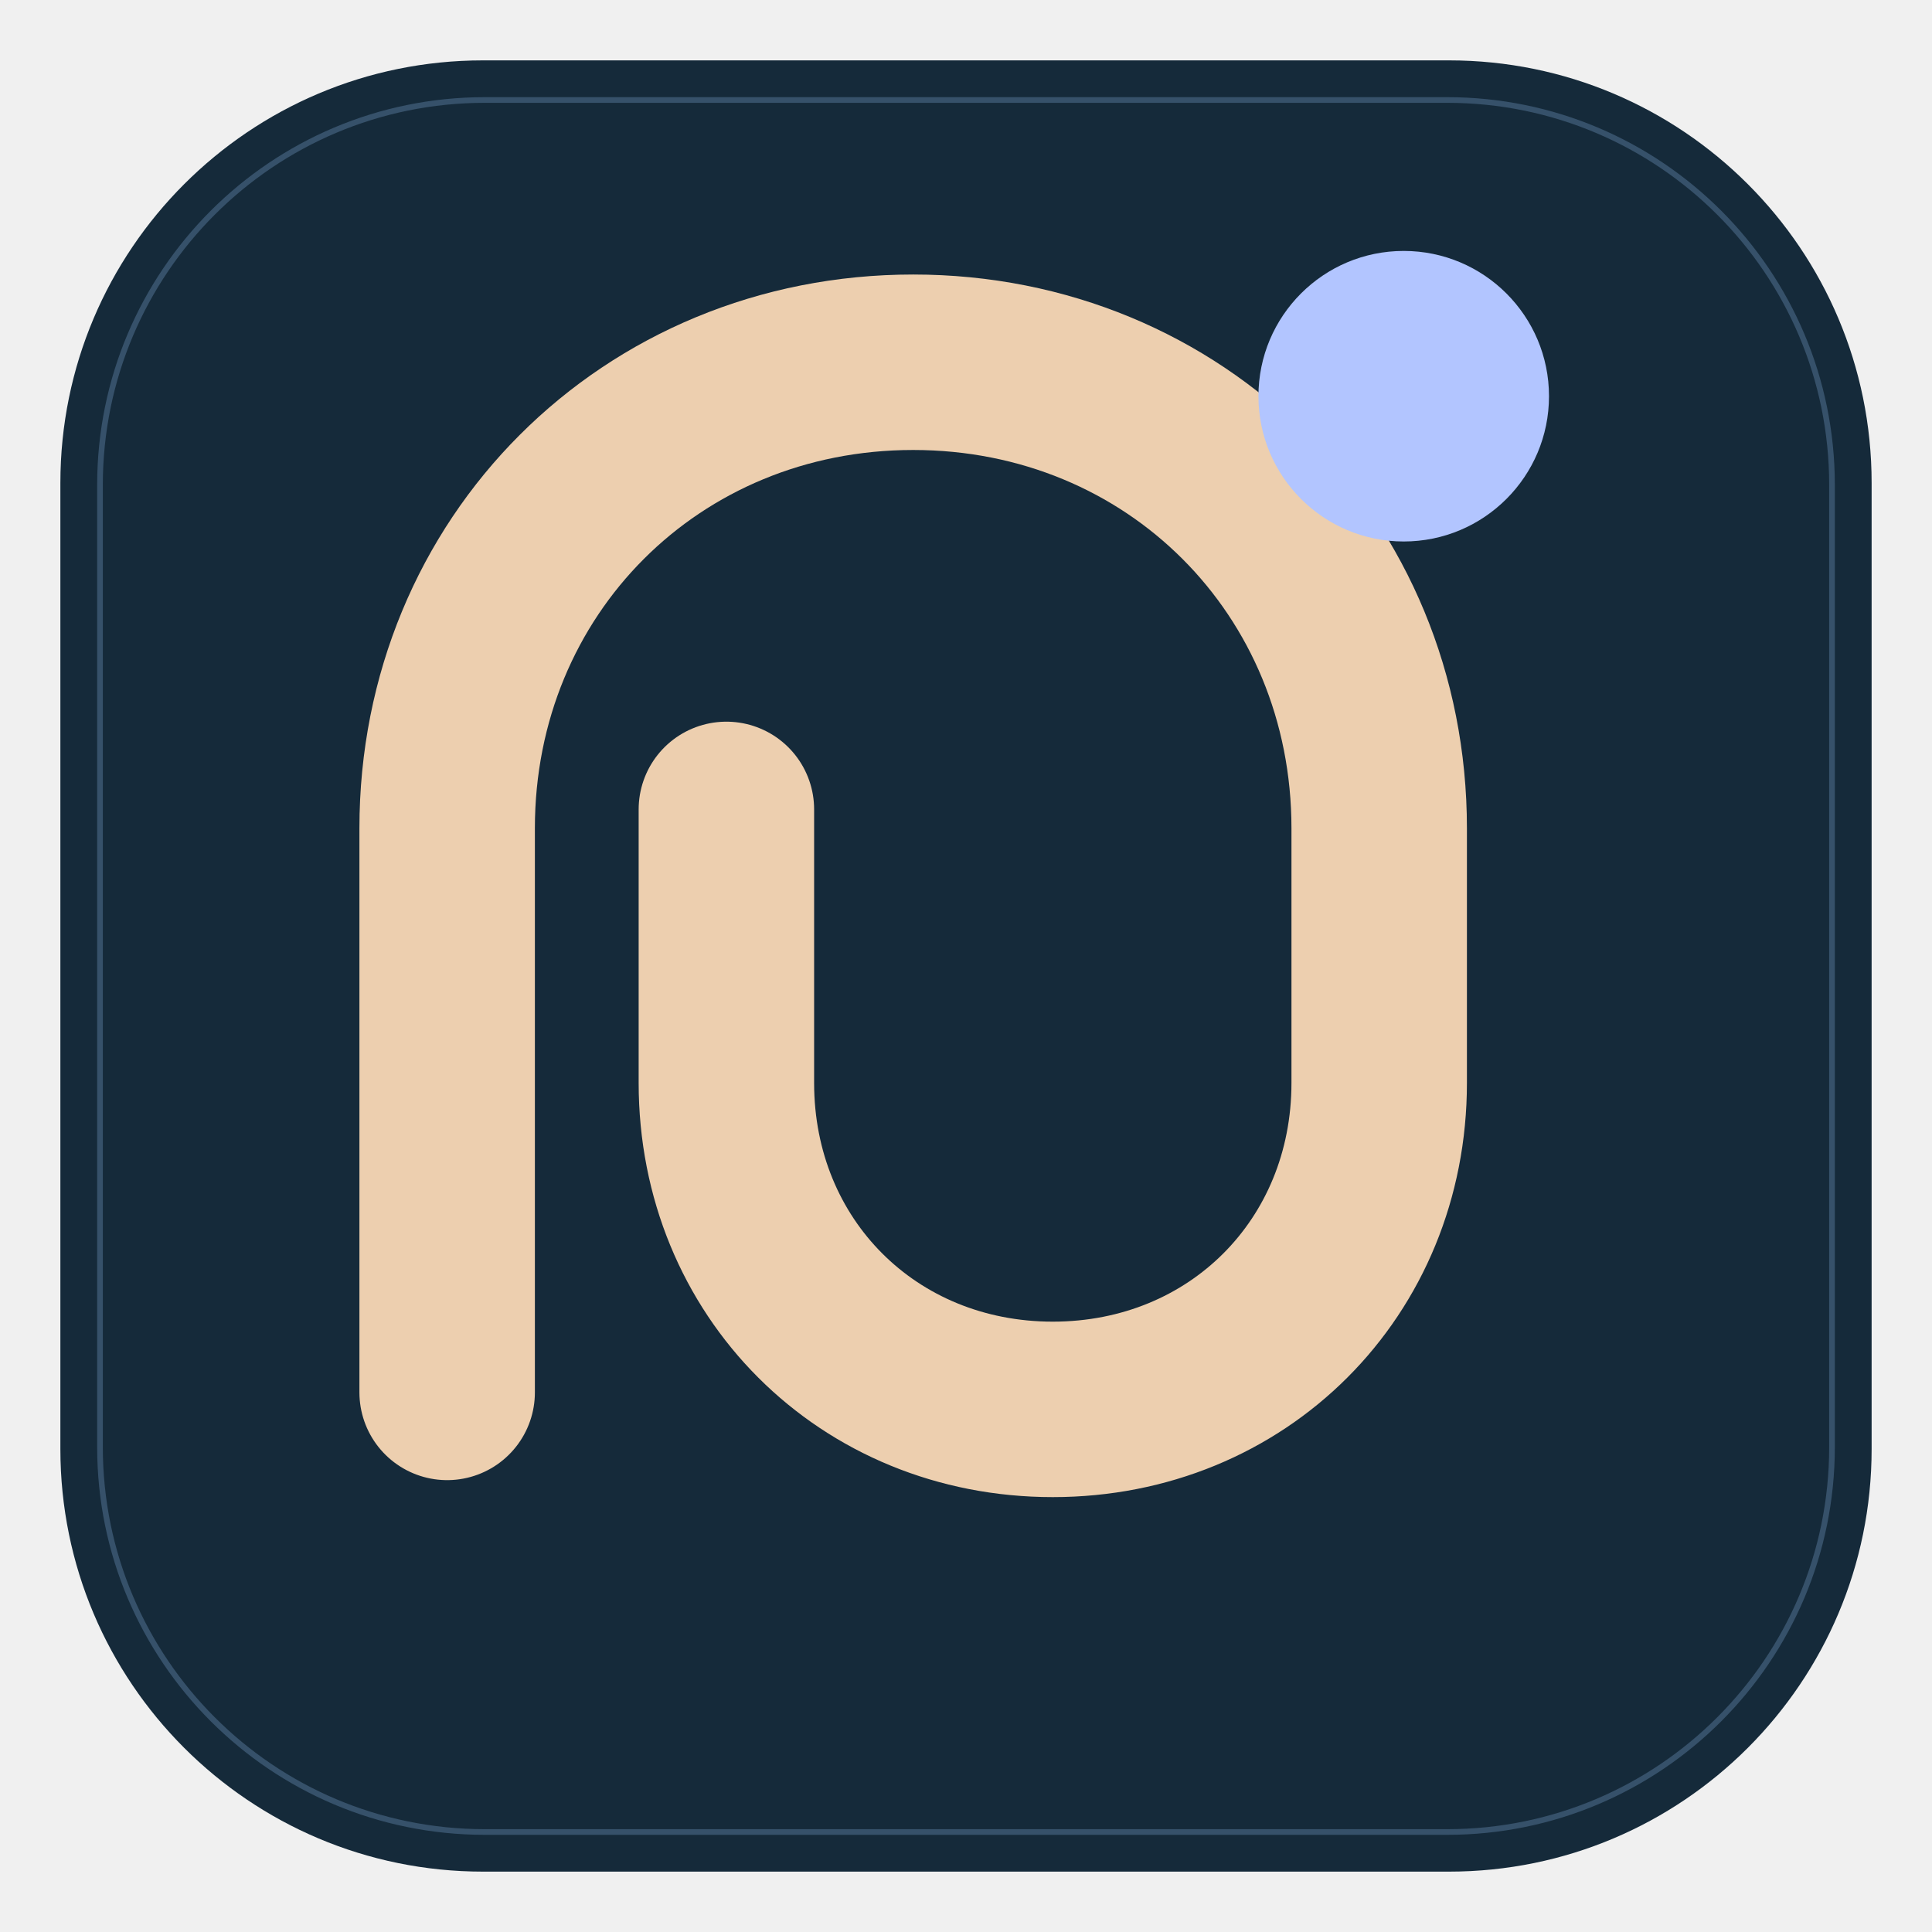
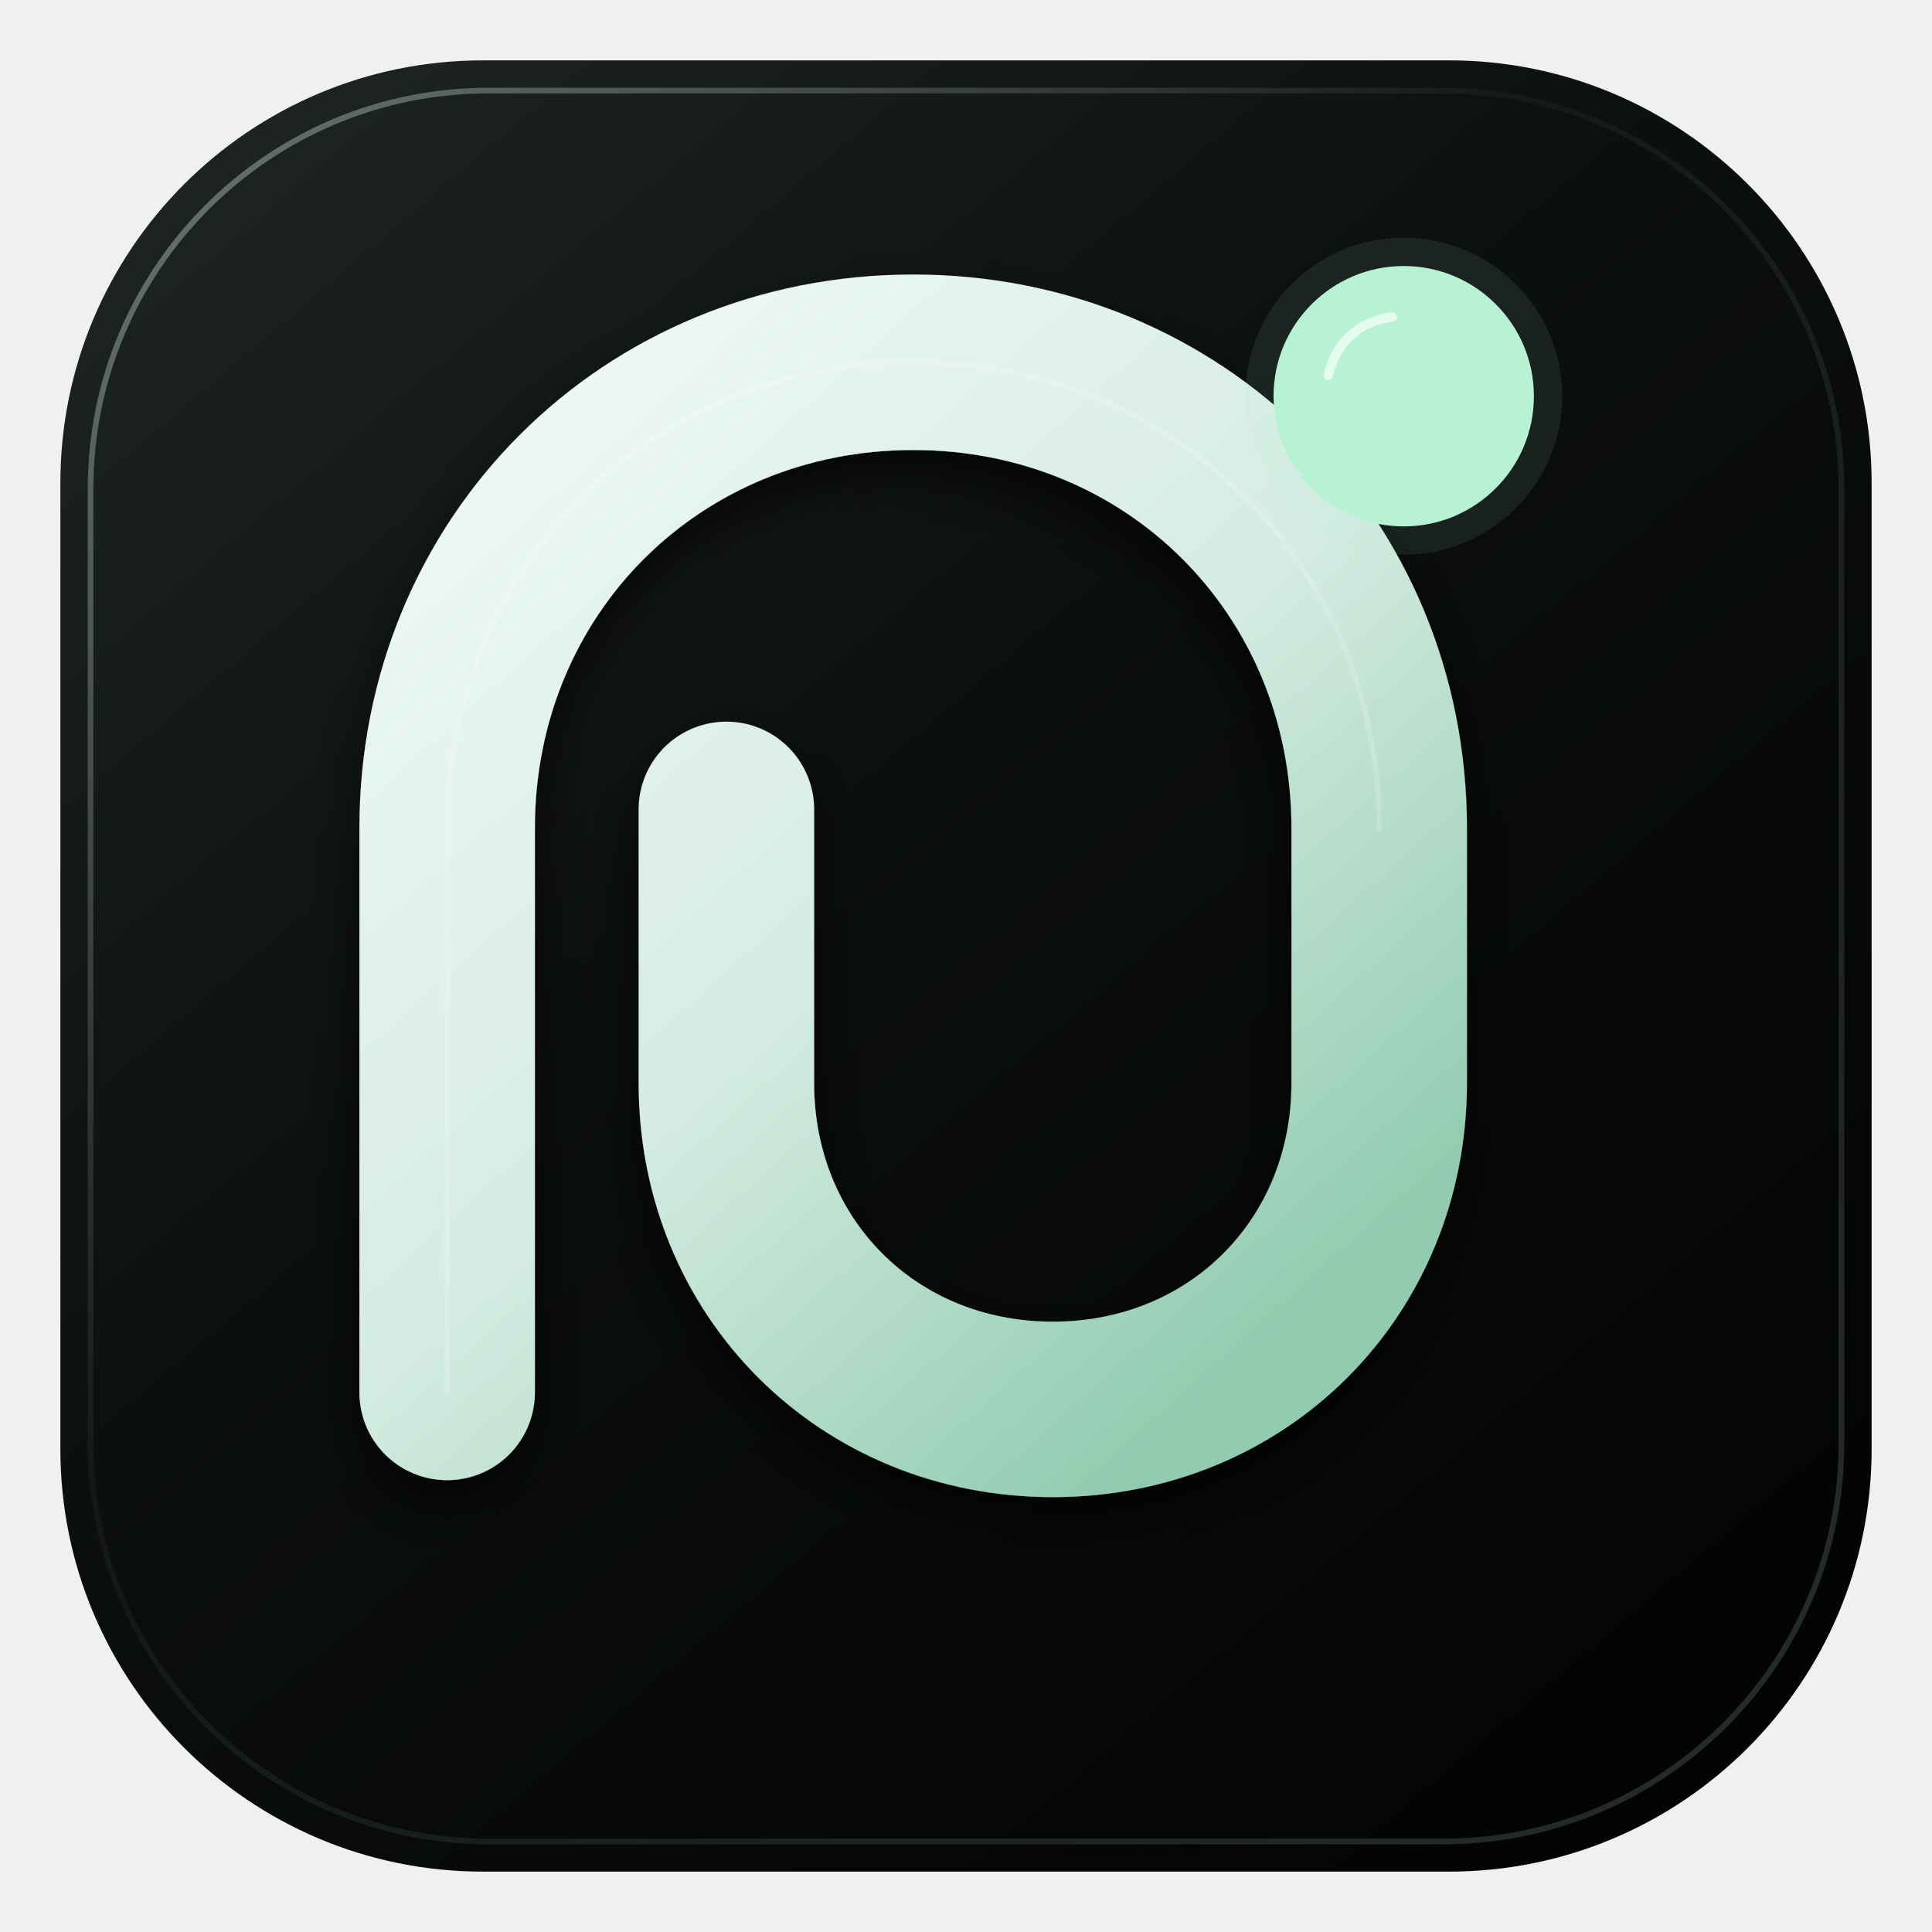
<svg xmlns="http://www.w3.org/2000/svg" viewBox="0 0 1024 1024">
-   <rect x="32" y="32" width="960" height="960" rx="224" fill="#152a3a" />
-   <rect x="53" y="53" width="918" height="918" rx="204" fill="none" stroke="#36516a" stroke-width="3" />
-   <path d="M237 738V439c0-139 108-247 247-247s247 108 247 247v135c0 98-75 173-173 173s-173-75-173-173V429" fill="none" stroke="#edcfaf" stroke-width="93" stroke-linecap="round" />
-   <circle cx="744" cy="210" r="77" fill="#b2c5ff" />
+   <defs>
+     <linearGradient id="shell" x1="0" y1="0" x2=".85" y2="1">
+       <stop stop-color="#202725" />
+       <stop offset=".46" stop-color="#0b0f0e" />
+       <stop offset="1" stop-color="#020403" />
+     </linearGradient>
+     <linearGradient id="rim" x1="0" y1="0" x2="1" y2="1">
+       <stop stop-color="#d5ece2" stop-opacity=".43" />
+       <stop offset=".4" stop-color="#d5ece2" stop-opacity=".04" />
+       <stop offset="1" stop-color="#d5ece2" stop-opacity=".18" />
+     </linearGradient>
+     <linearGradient id="wire" x1="0" y1="0" x2=".8" y2="1">
+       <stop stop-color="#f0faf5" />
+       <stop offset=".55" stop-color="#d5ece2" />
+       <stop offset="1" stop-color="#91cbb0" />
+     </linearGradient>
+     <filter id="shadow" x="-.3" y="-.3" width="1.6" height="1.6">
+       <feDropShadow dx="0" dy="14" stdDeviation="15" flood-color="#000" flood-opacity=".7" />
+     </filter>
+   </defs>
+   <rect x="32" y="32" width="960" height="960" rx="224" fill="url(#shell)" />
+   <rect x="48" y="48" width="928" height="928" rx="211" fill="none" stroke="url(#rim)" stroke-width="3" />
+   <path d="M237 738V439c0-139 108-247 247-247s247 108 247 247v135c0 98-75 173-173 173s-173-75-173-173V429" fill="none" stroke="url(#wire)" stroke-width="93" stroke-linecap="round" filter="url(#shadow)" />
+   <path d="M237 738V439c0-139 108-247 247-247s247 108 247 247" fill="none" stroke="#fff" stroke-opacity=".17" stroke-width="3" stroke-linecap="round" />
+   <circle cx="744" cy="210" r="84" fill="#b7f2d3" fill-opacity=".09" />
+   <circle cx="744" cy="210" r="69" fill="#b7f2d3" />
+   <path d="M704 199c4-18 17-29 34-31" fill="none" stroke="#f2fff7" stroke-width="5" stroke-linecap="round" opacity=".75" />
</svg>
